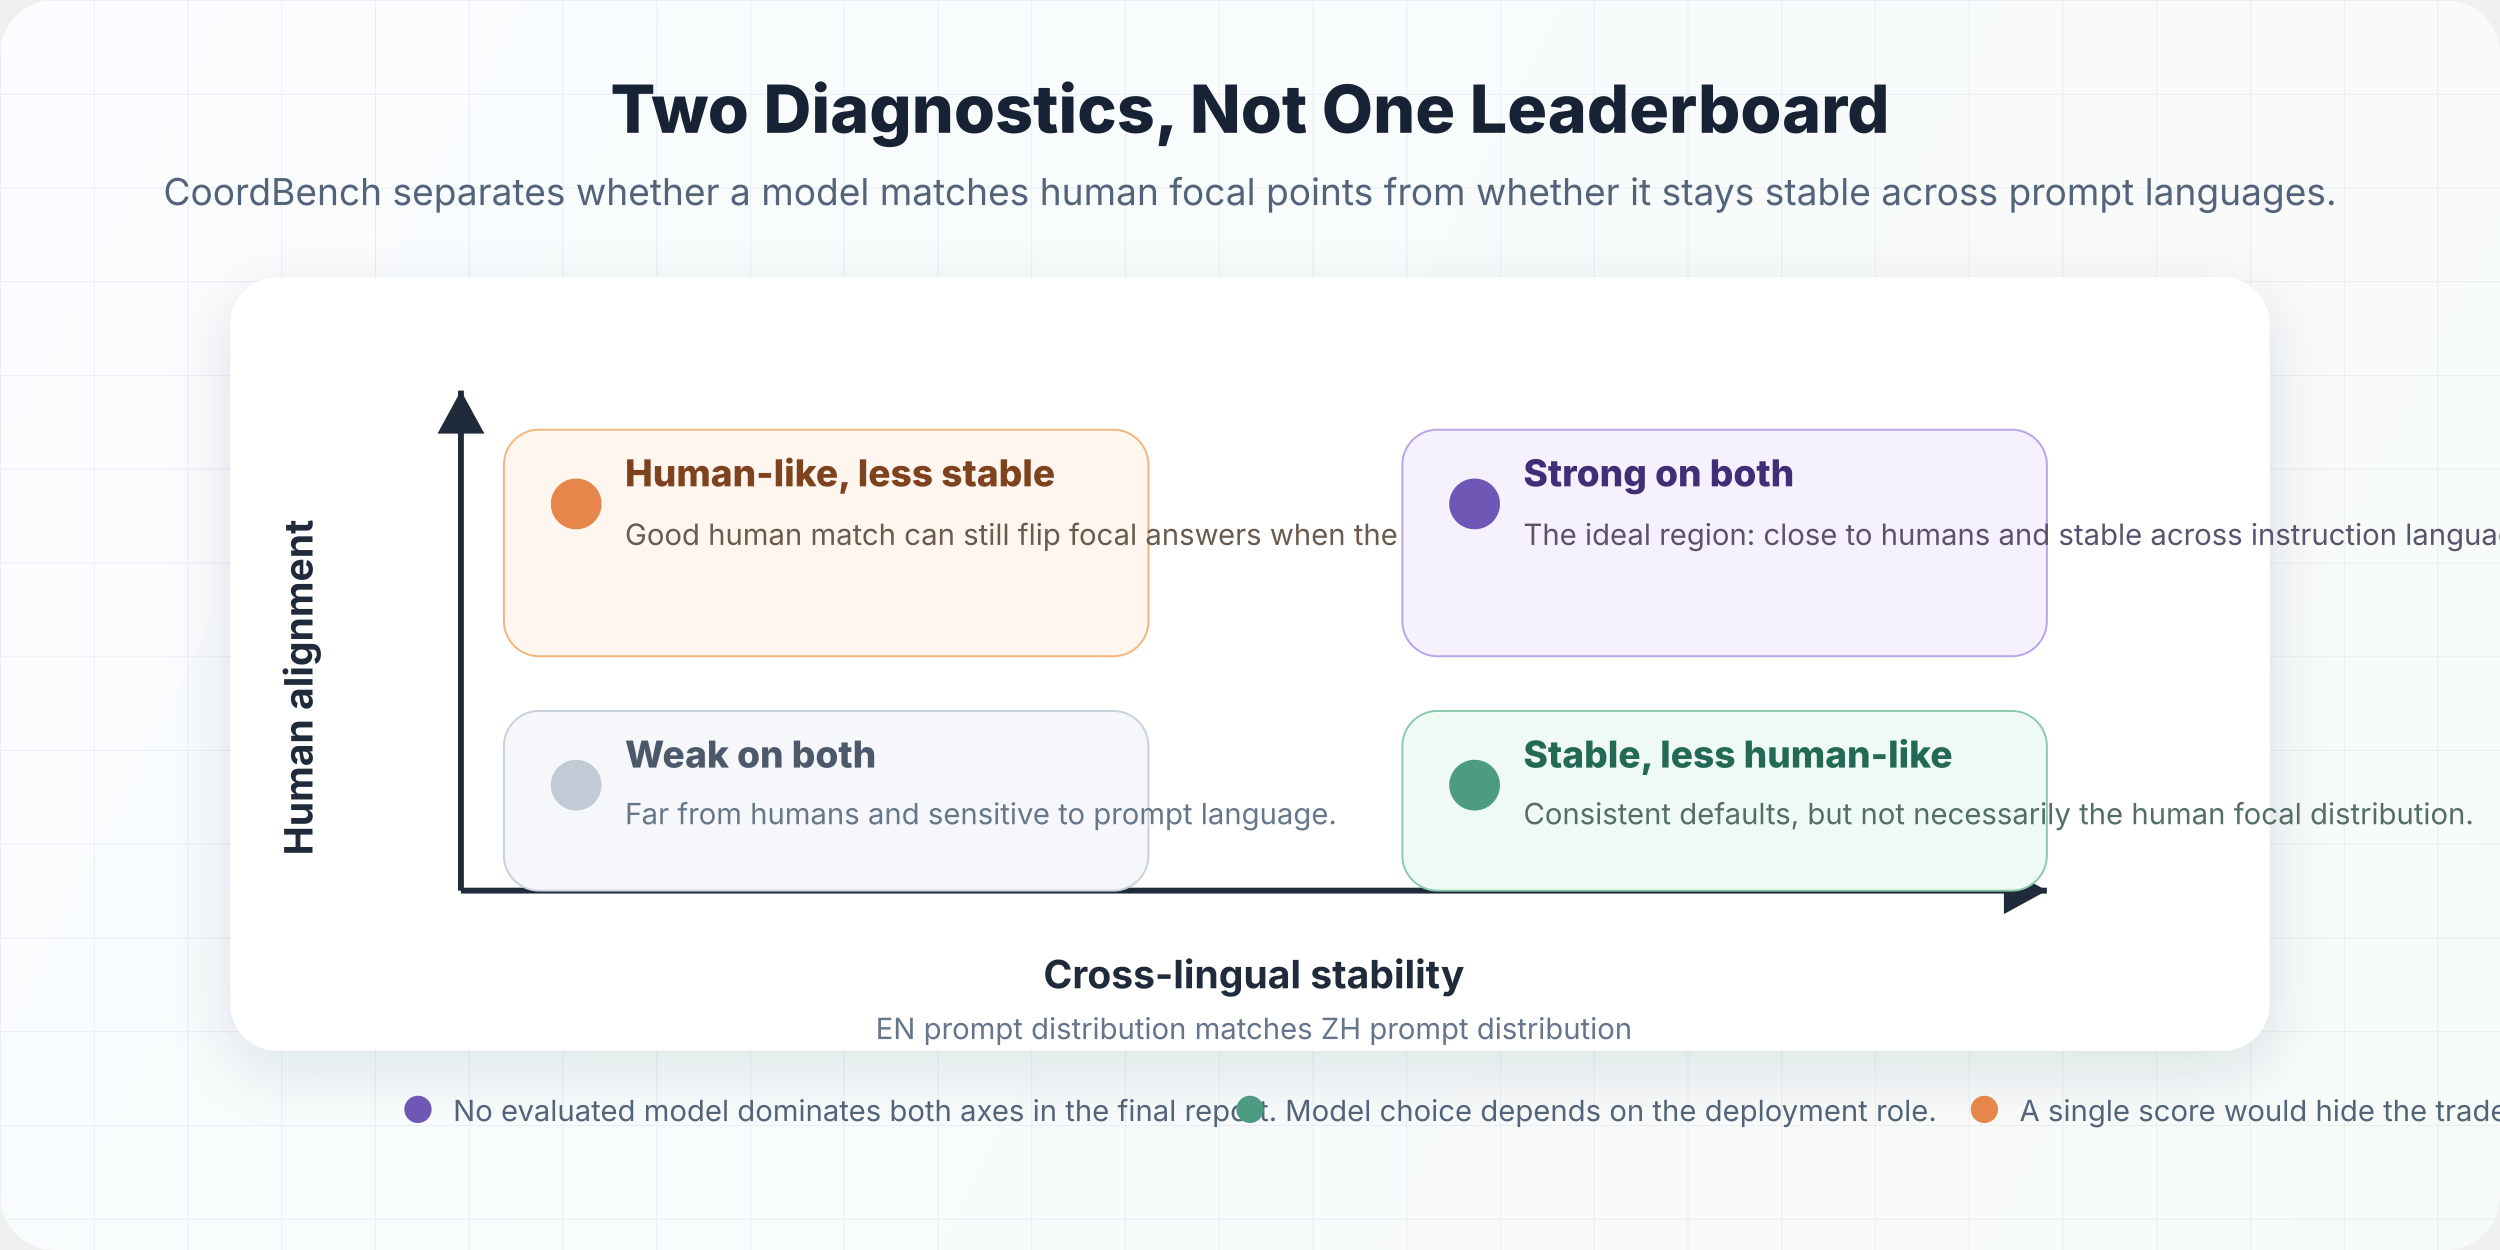
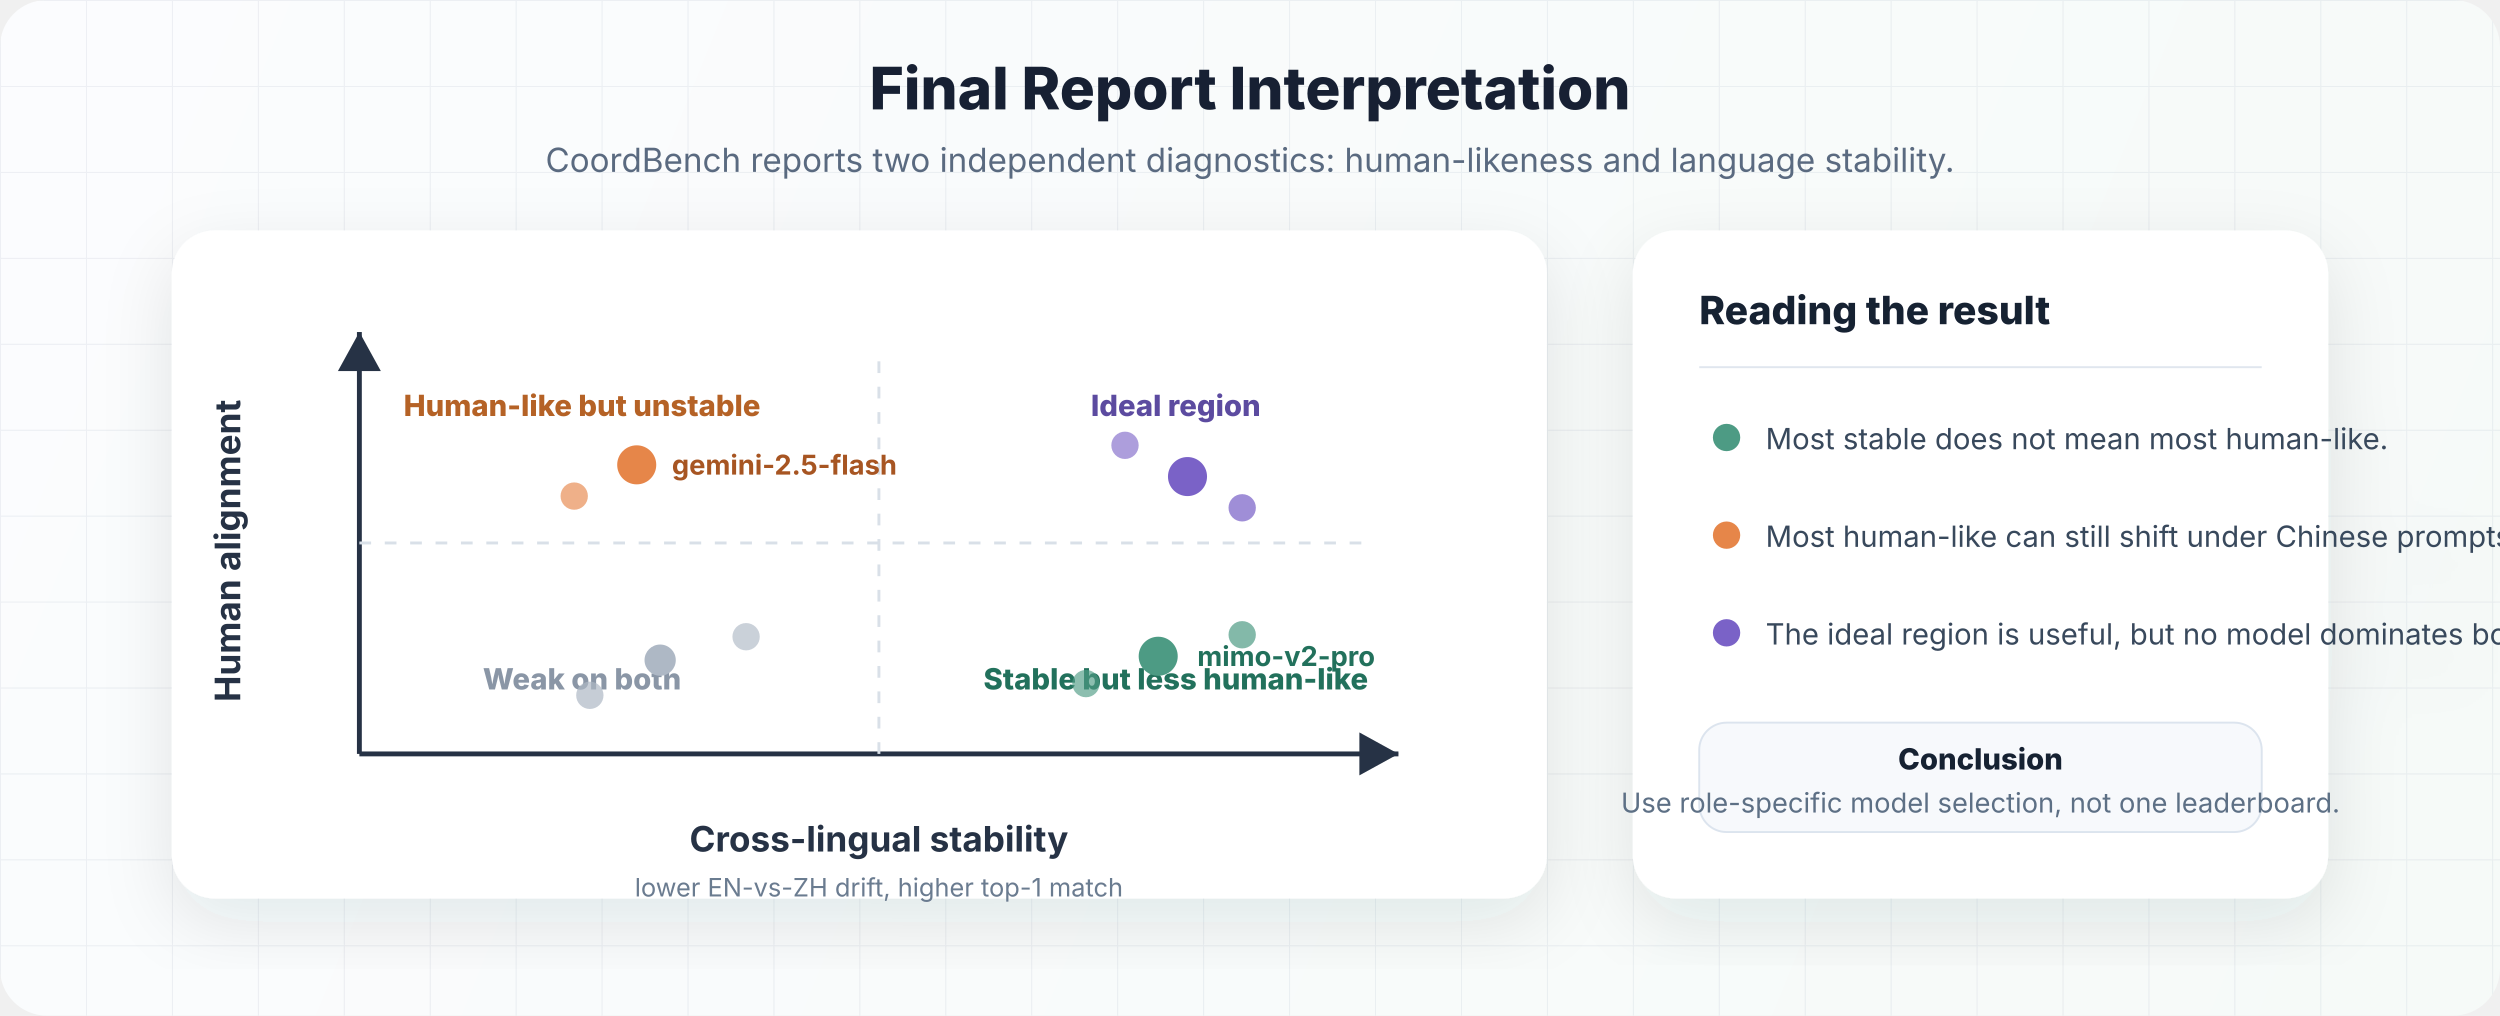
- <svg xmlns="http://www.w3.org/2000/svg" width="1280" height="640" viewBox="0 0 1280 640" fill="none" role="img" aria-labelledby="title desc">
+ <svg xmlns="http://www.w3.org/2000/svg" width="1280" height="520" viewBox="0 0 1280 520" fill="none" role="img" aria-labelledby="title desc">
  <defs>
-     <linearGradient id="bg" x1="0" y1="0" x2="1280" y2="640" gradientUnits="userSpaceOnUse">
-       <stop stop-color="#FAFCFF" />
-       <stop offset="1" stop-color="#F7FBF8" />
+     <linearGradient id="bg" x1="0" y1="0" x2="1280" y2="520" gradientUnits="userSpaceOnUse">
+       <stop stop-color="#FBFCFE" />
+       <stop offset="1" stop-color="#F6FAF8" />
    </linearGradient>
-     <filter id="soft" x="-20%" y="-20%" width="140%" height="140%">
-       <feDropShadow dx="0" dy="10" stdDeviation="16" flood-color="#203049" flood-opacity="0.12" />
+     <filter id="shadow" x="-10%" y="-10%" width="120%" height="120%">
+       <feDropShadow dx="0" dy="12" stdDeviation="18" flood-color="#233044" flood-opacity="0.10" />
    </filter>
-     <pattern id="grid" width="48" height="48" patternUnits="userSpaceOnUse">
-       <path d="M48 0H0V48" stroke="#9AA9BA" stroke-opacity="0.16" stroke-width="1" />
+     <pattern id="grid" width="44" height="44" patternUnits="userSpaceOnUse">
+       <path d="M44 0H0V44" stroke="#8FA0B2" stroke-opacity="0.14" stroke-width="1" />
    </pattern>
  </defs>
-   <rect width="1280" height="640" rx="28" fill="url(#bg)" />
-   <rect width="1280" height="640" rx="28" fill="url(#grid)" />
-   <text x="640" y="68" text-anchor="middle" font-family="Inter, Segoe UI, Arial, sans-serif" font-size="34" font-weight="800" fill="#182235">Two Diagnostics, Not One Leaderboard</text>
-   <text x="640" y="105" text-anchor="middle" font-family="Inter, Segoe UI, Arial, sans-serif" font-size="19" fill="#53647A">CoordBench separates whether a model matches human focal points from whether it stays stable across prompt languages.</text>
-   <g transform="translate(118 142)">
-     <rect x="0" y="0" width="1044" height="396" rx="24" fill="white" filter="url(#soft)" />
-     <line x1="118" y1="314" x2="930" y2="314" stroke="#1F2A3A" stroke-width="3" />
-     <line x1="118" y1="314" x2="118" y2="58" stroke="#1F2A3A" stroke-width="3" />
-     <path d="M930 314L908 302V326L930 314Z" fill="#1F2A3A" />
-     <path d="M118 58L106 80H130L118 58Z" fill="#1F2A3A" />
-     <text x="524" y="364" text-anchor="middle" font-family="Inter, Segoe UI, Arial, sans-serif" font-size="20" font-weight="700" fill="#1F2A3A">Cross-lingual stability</text>
-     <text x="524" y="390" text-anchor="middle" font-family="Inter, Segoe UI, Arial, sans-serif" font-size="15" fill="#65758B">EN prompt distribution matches ZH prompt distribution</text>
-     <g transform="translate(42 210) rotate(-90)">
-       <text text-anchor="middle" font-family="Inter, Segoe UI, Arial, sans-serif" font-size="20" font-weight="700" fill="#1F2A3A">Human alignment</text>
+   <rect width="1280" height="520" rx="24" fill="url(#bg)" />
+   <rect width="1280" height="520" rx="24" fill="url(#grid)" />
+   <text x="640" y="56" text-anchor="middle" font-family="Inter, Segoe UI, Arial, sans-serif" font-size="30" font-weight="800" fill="#172033">Final Report Interpretation</text>
+   <text x="640" y="88" text-anchor="middle" font-family="Inter, Segoe UI, Arial, sans-serif" font-size="17" fill="#5A6A80">CoordBench reports two independent diagnostics: human-likeness and language stability.</text>
+   <g transform="translate(88 118)" filter="url(#shadow)">
+     <rect width="704" height="342" rx="22" fill="white" />
+     <line x1="96" y1="268" x2="628" y2="268" stroke="#263244" stroke-width="2.5" />
+     <line x1="96" y1="268" x2="96" y2="52" stroke="#263244" stroke-width="2.5" />
+     <path d="M628 268L608 257V279L628 268Z" fill="#263244" />
+     <path d="M96 52L85 72H107L96 52Z" fill="#263244" />
+     <line x1="96" y1="160" x2="612" y2="160" stroke="#D9E0E8" stroke-width="1.5" stroke-dasharray="6 7" />
+     <line x1="362" y1="268" x2="362" y2="66" stroke="#D9E0E8" stroke-width="1.5" stroke-dasharray="6 7" />
+     <text x="362" y="318" text-anchor="middle" font-family="Inter, Segoe UI, Arial, sans-serif" font-size="18" font-weight="700" fill="#263244">Cross-lingual stability</text>
+     <text x="362" y="341" text-anchor="middle" font-family="Inter, Segoe UI, Arial, sans-serif" font-size="13" fill="#6B7B90">lower EN-vs-ZH drift, higher top-1 match</text>
+     <g transform="translate(35 164) rotate(-90)">
+       <text text-anchor="middle" font-family="Inter, Segoe UI, Arial, sans-serif" font-size="18" font-weight="700" fill="#263244">Human alignment</text>
    </g>
-     <rect x="140" y="78" width="330" height="116" rx="18" fill="#FFF7EF" stroke="#F2B67C" />
-     <circle cx="177" cy="116" r="13" fill="#E6864A" />
-     <text x="202" y="107" font-family="Inter, Segoe UI, Arial, sans-serif" font-size="19" font-weight="800" fill="#7F421E">Human-like, less stable</text>
-     <text x="202" y="137" font-family="Inter, Segoe UI, Arial, sans-serif" font-size="15" fill="#6B5A4E">Good human match can still flip focal answers when the prompt language changes.</text>
-     <rect x="600" y="78" width="330" height="116" rx="18" fill="#F5F1FF" stroke="#B8A4E7" />
-     <circle cx="637" cy="116" r="13" fill="#6E57B5" />
-     <text x="662" y="107" font-family="Inter, Segoe UI, Arial, sans-serif" font-size="19" font-weight="800" fill="#3E2F77">Strong on both</text>
-     <text x="662" y="137" font-family="Inter, Segoe UI, Arial, sans-serif" font-size="15" fill="#5B536D">The ideal region: close to humans and stable across instruction languages.</text>
-     <rect x="140" y="222" width="330" height="92" rx="18" fill="#F5F7FA" stroke="#C7D0DB" />
-     <circle cx="177" cy="260" r="13" fill="#C1CBD6" />
-     <text x="202" y="251" font-family="Inter, Segoe UI, Arial, sans-serif" font-size="19" font-weight="800" fill="#4B596B">Weak on both</text>
-     <text x="202" y="280" font-family="Inter, Segoe UI, Arial, sans-serif" font-size="15" fill="#667789">Far from humans and sensitive to prompt language.</text>
-     <rect x="600" y="222" width="330" height="92" rx="18" fill="#EFFAF5" stroke="#8BC9A8" />
-     <circle cx="637" cy="260" r="13" fill="#4E9B84" />
-     <text x="662" y="251" font-family="Inter, Segoe UI, Arial, sans-serif" font-size="19" font-weight="800" fill="#236956">Stable, less human-like</text>
-     <text x="662" y="280" font-family="Inter, Segoe UI, Arial, sans-serif" font-size="15" fill="#536E65">Consistent defaults, but not necessarily the human focal distribution.</text>
+     <text x="210" y="95" text-anchor="middle" font-family="Inter, Segoe UI, Arial, sans-serif" font-size="15" font-weight="800" fill="#B56225">Human-like but unstable</text>
+     <text x="514" y="95" text-anchor="middle" font-family="Inter, Segoe UI, Arial, sans-serif" font-size="15" font-weight="800" fill="#5C4BA0">Ideal region</text>
+     <text x="210" y="235" text-anchor="middle" font-family="Inter, Segoe UI, Arial, sans-serif" font-size="15" font-weight="800" fill="#8A96A6">Weak on both</text>
+     <text x="514" y="235" text-anchor="middle" font-family="Inter, Segoe UI, Arial, sans-serif" font-size="15" font-weight="800" fill="#24715C">Stable but less human-like</text>
+     <circle cx="520" cy="126" r="10" fill="#7A62C7" />
+     <circle cx="548" cy="142" r="7" fill="#7A62C7" opacity="0.72" />
+     <circle cx="488" cy="110" r="7" fill="#7A62C7" opacity="0.62" />
+     <circle cx="505" cy="218" r="10" fill="#4E9B84" />
+     <text x="525" y="223" font-family="Inter, Segoe UI, Arial, sans-serif" font-size="14" font-weight="700" fill="#24715C">mimo-v2-pro</text>
+     <circle cx="548" cy="207" r="7" fill="#4E9B84" opacity="0.7" />
+     <circle cx="468" cy="232" r="7" fill="#4E9B84" opacity="0.65" />
+     <circle cx="238" cy="120" r="10" fill="#E6864A" />
+     <text x="256" y="125" font-family="Inter, Segoe UI, Arial, sans-serif" font-size="14" font-weight="700" fill="#A75522">gemini-2.5-flash</text>
+     <circle cx="206" cy="136" r="7" fill="#E6864A" opacity="0.65" />
+     <circle cx="250" cy="220" r="8" fill="#AEB8C5" />
+     <circle cx="214" cy="238" r="7" fill="#AEB8C5" opacity="0.7" />
+     <circle cx="294" cy="208" r="7" fill="#AEB8C5" opacity="0.65" />
  </g>
-   <g transform="translate(214 568)">
-     <circle cx="0" cy="0" r="7" fill="#6E57B5" />
-     <text x="18" y="6" font-family="Inter, Segoe UI, Arial, sans-serif" font-size="15" fill="#53647A">No evaluated model dominates both axes in the final report.</text>
-     <circle cx="426" cy="0" r="7" fill="#4E9B84" />
-     <text x="444" y="6" font-family="Inter, Segoe UI, Arial, sans-serif" font-size="15" fill="#53647A">Model choice depends on the deployment role.</text>
-     <circle cx="802" cy="0" r="7" fill="#E6864A" />
-     <text x="820" y="6" font-family="Inter, Segoe UI, Arial, sans-serif" font-size="15" fill="#53647A">A single score would hide the trade-off.</text>
+   <g transform="translate(836 118)" filter="url(#shadow)">
+     <rect width="356" height="342" rx="22" fill="white" />
+     <text x="34" y="48" font-family="Inter, Segoe UI, Arial, sans-serif" font-size="20" font-weight="800" fill="#172033">Reading the result</text>
+     <line x1="34" y1="70" x2="322" y2="70" stroke="#E0E6EE" />
+     <circle cx="48" cy="106" r="7" fill="#4E9B84" />
+     <text x="68" y="112" font-family="Inter, Segoe UI, Arial, sans-serif" font-size="15" fill="#39485C">Most stable does not mean most human-like.</text>
+     <circle cx="48" cy="156" r="7" fill="#E6864A" />
+     <text x="68" y="162" font-family="Inter, Segoe UI, Arial, sans-serif" font-size="15" fill="#39485C">Most human-like can still shift under Chinese prompts.</text>
+     <circle cx="48" cy="206" r="7" fill="#7A62C7" />
+     <text x="68" y="212" font-family="Inter, Segoe UI, Arial, sans-serif" font-size="15" fill="#39485C">The ideal region is useful, but no model dominates both axes.</text>
+     <rect x="34" y="252" width="288" height="56" rx="14" fill="#F7F9FC" stroke="#DCE4EE" />
+     <text x="178" y="276" text-anchor="middle" font-family="Inter, Segoe UI, Arial, sans-serif" font-size="15" font-weight="800" fill="#172033">Conclusion</text>
+     <text x="178" y="298" text-anchor="middle" font-family="Inter, Segoe UI, Arial, sans-serif" font-size="14" fill="#5D6F85">Use role-specific model selection, not one leaderboard.</text>
  </g>
</svg>
